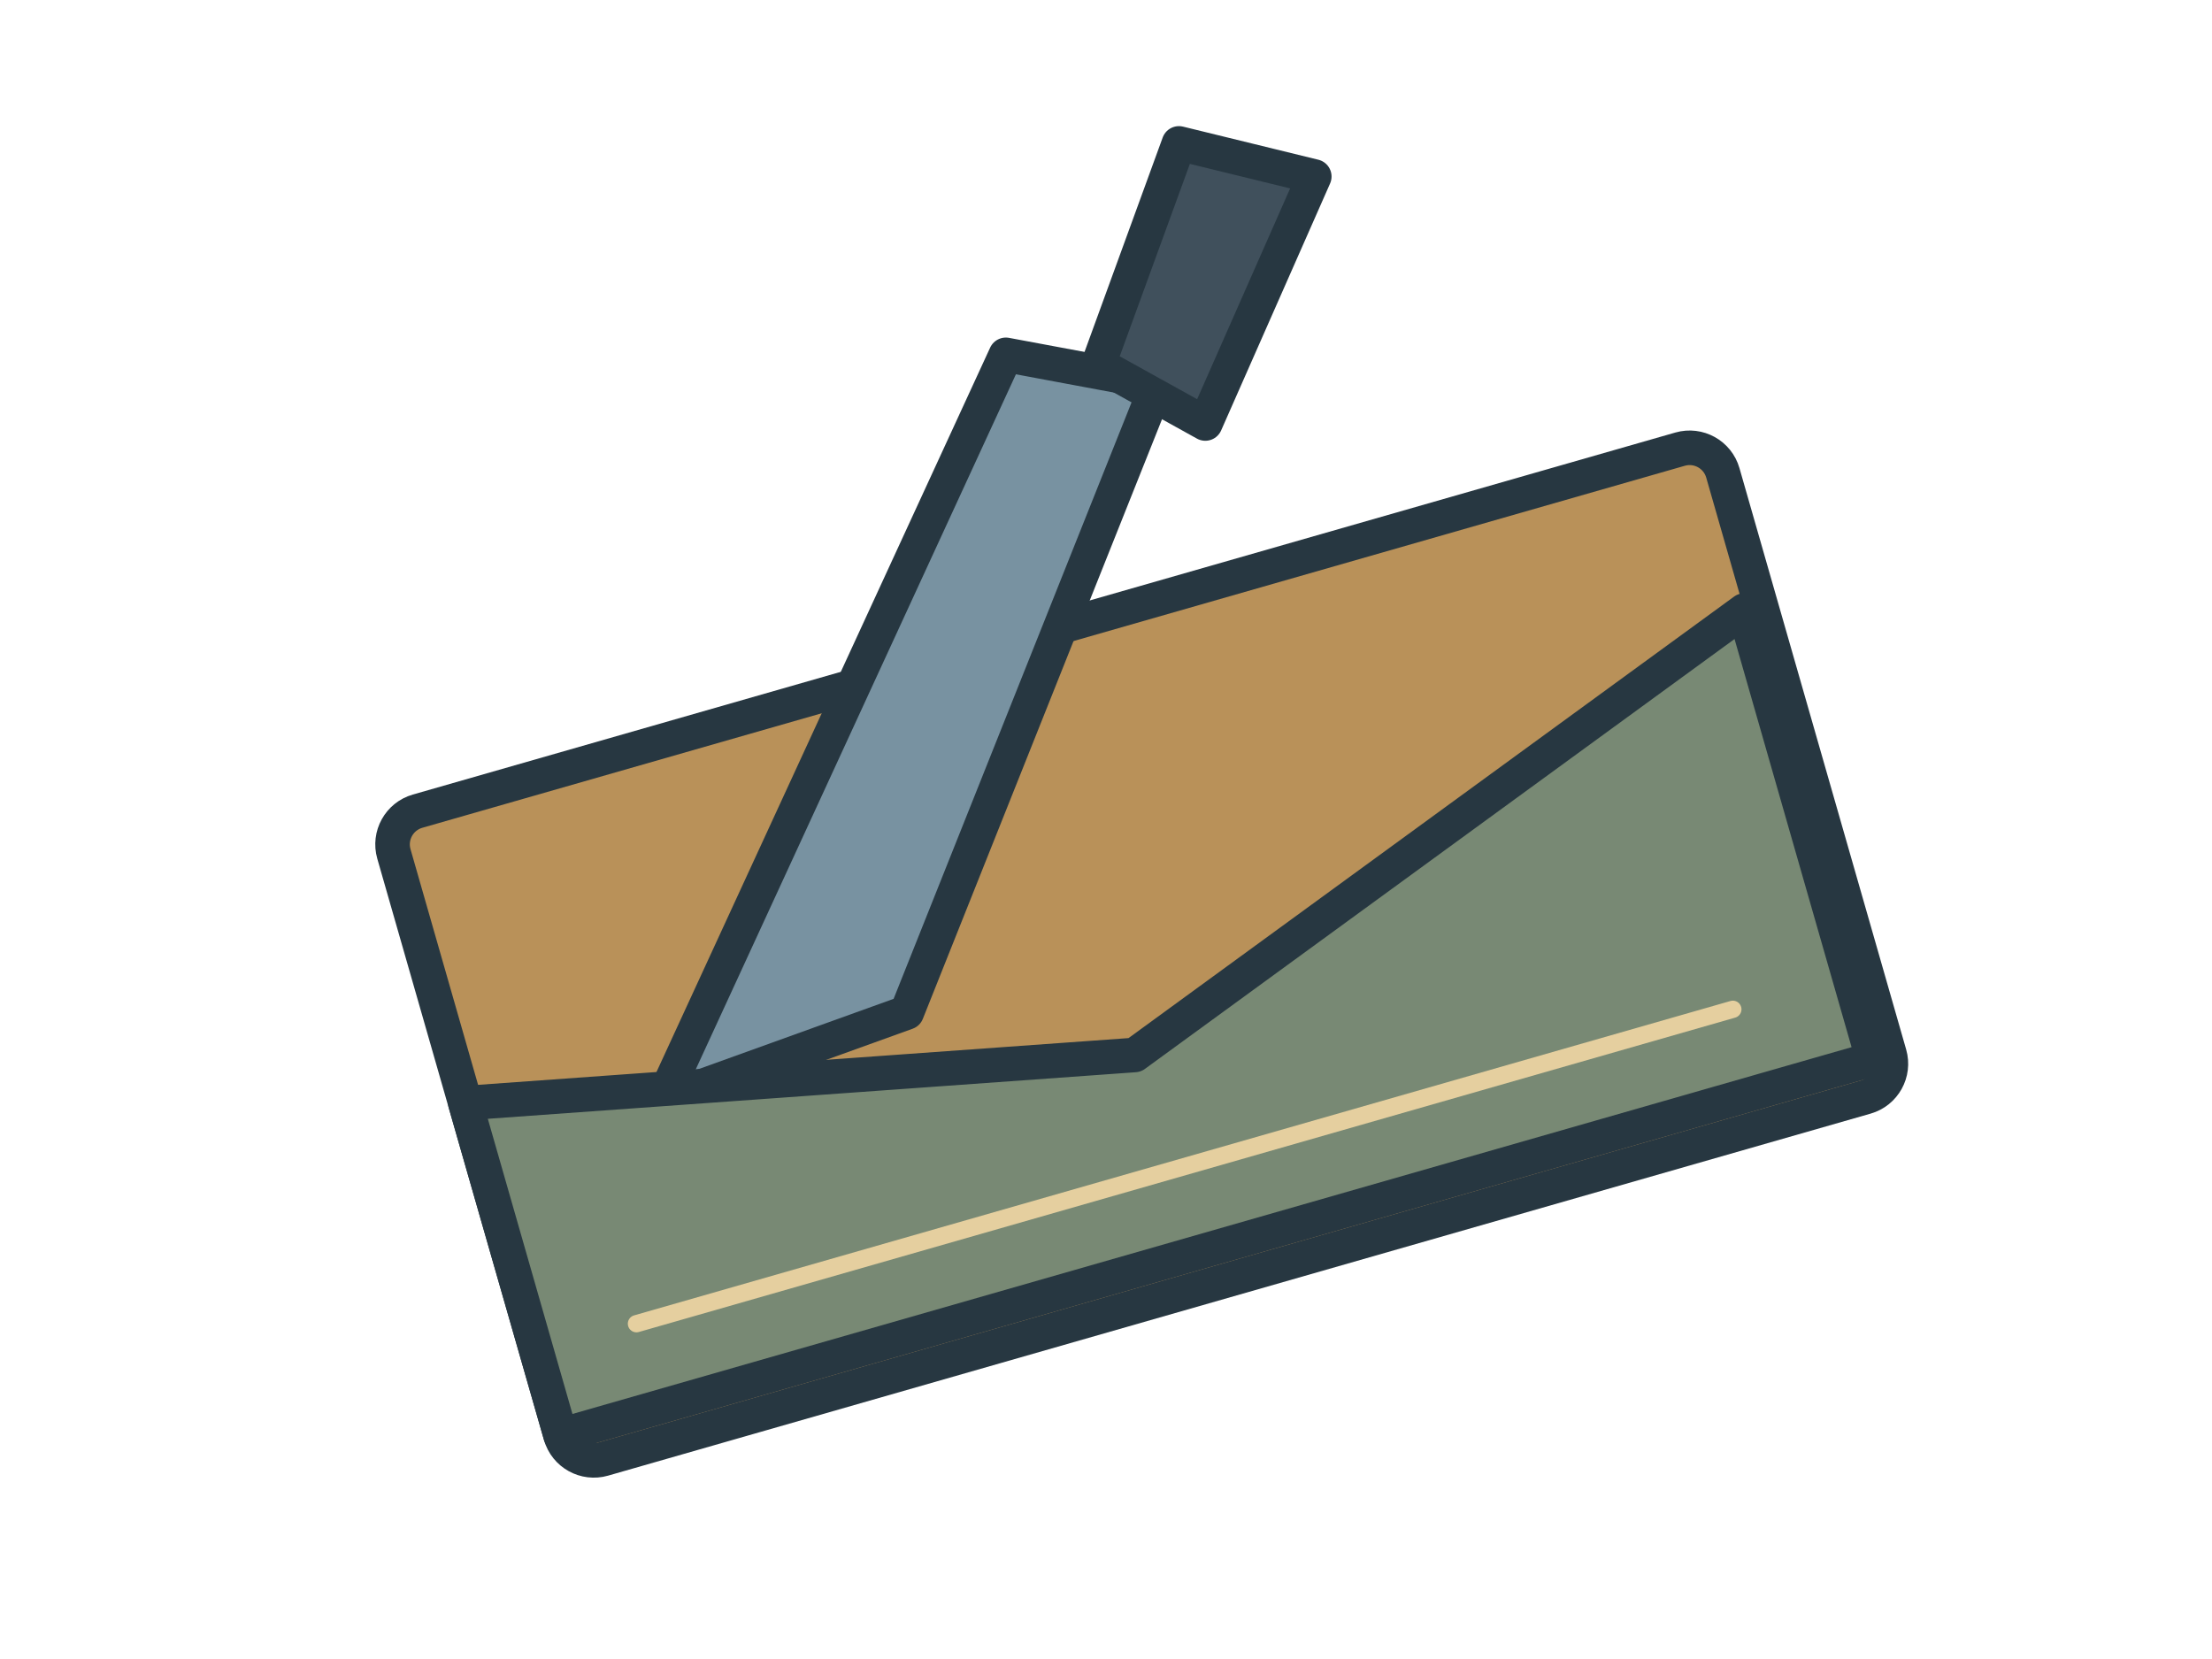
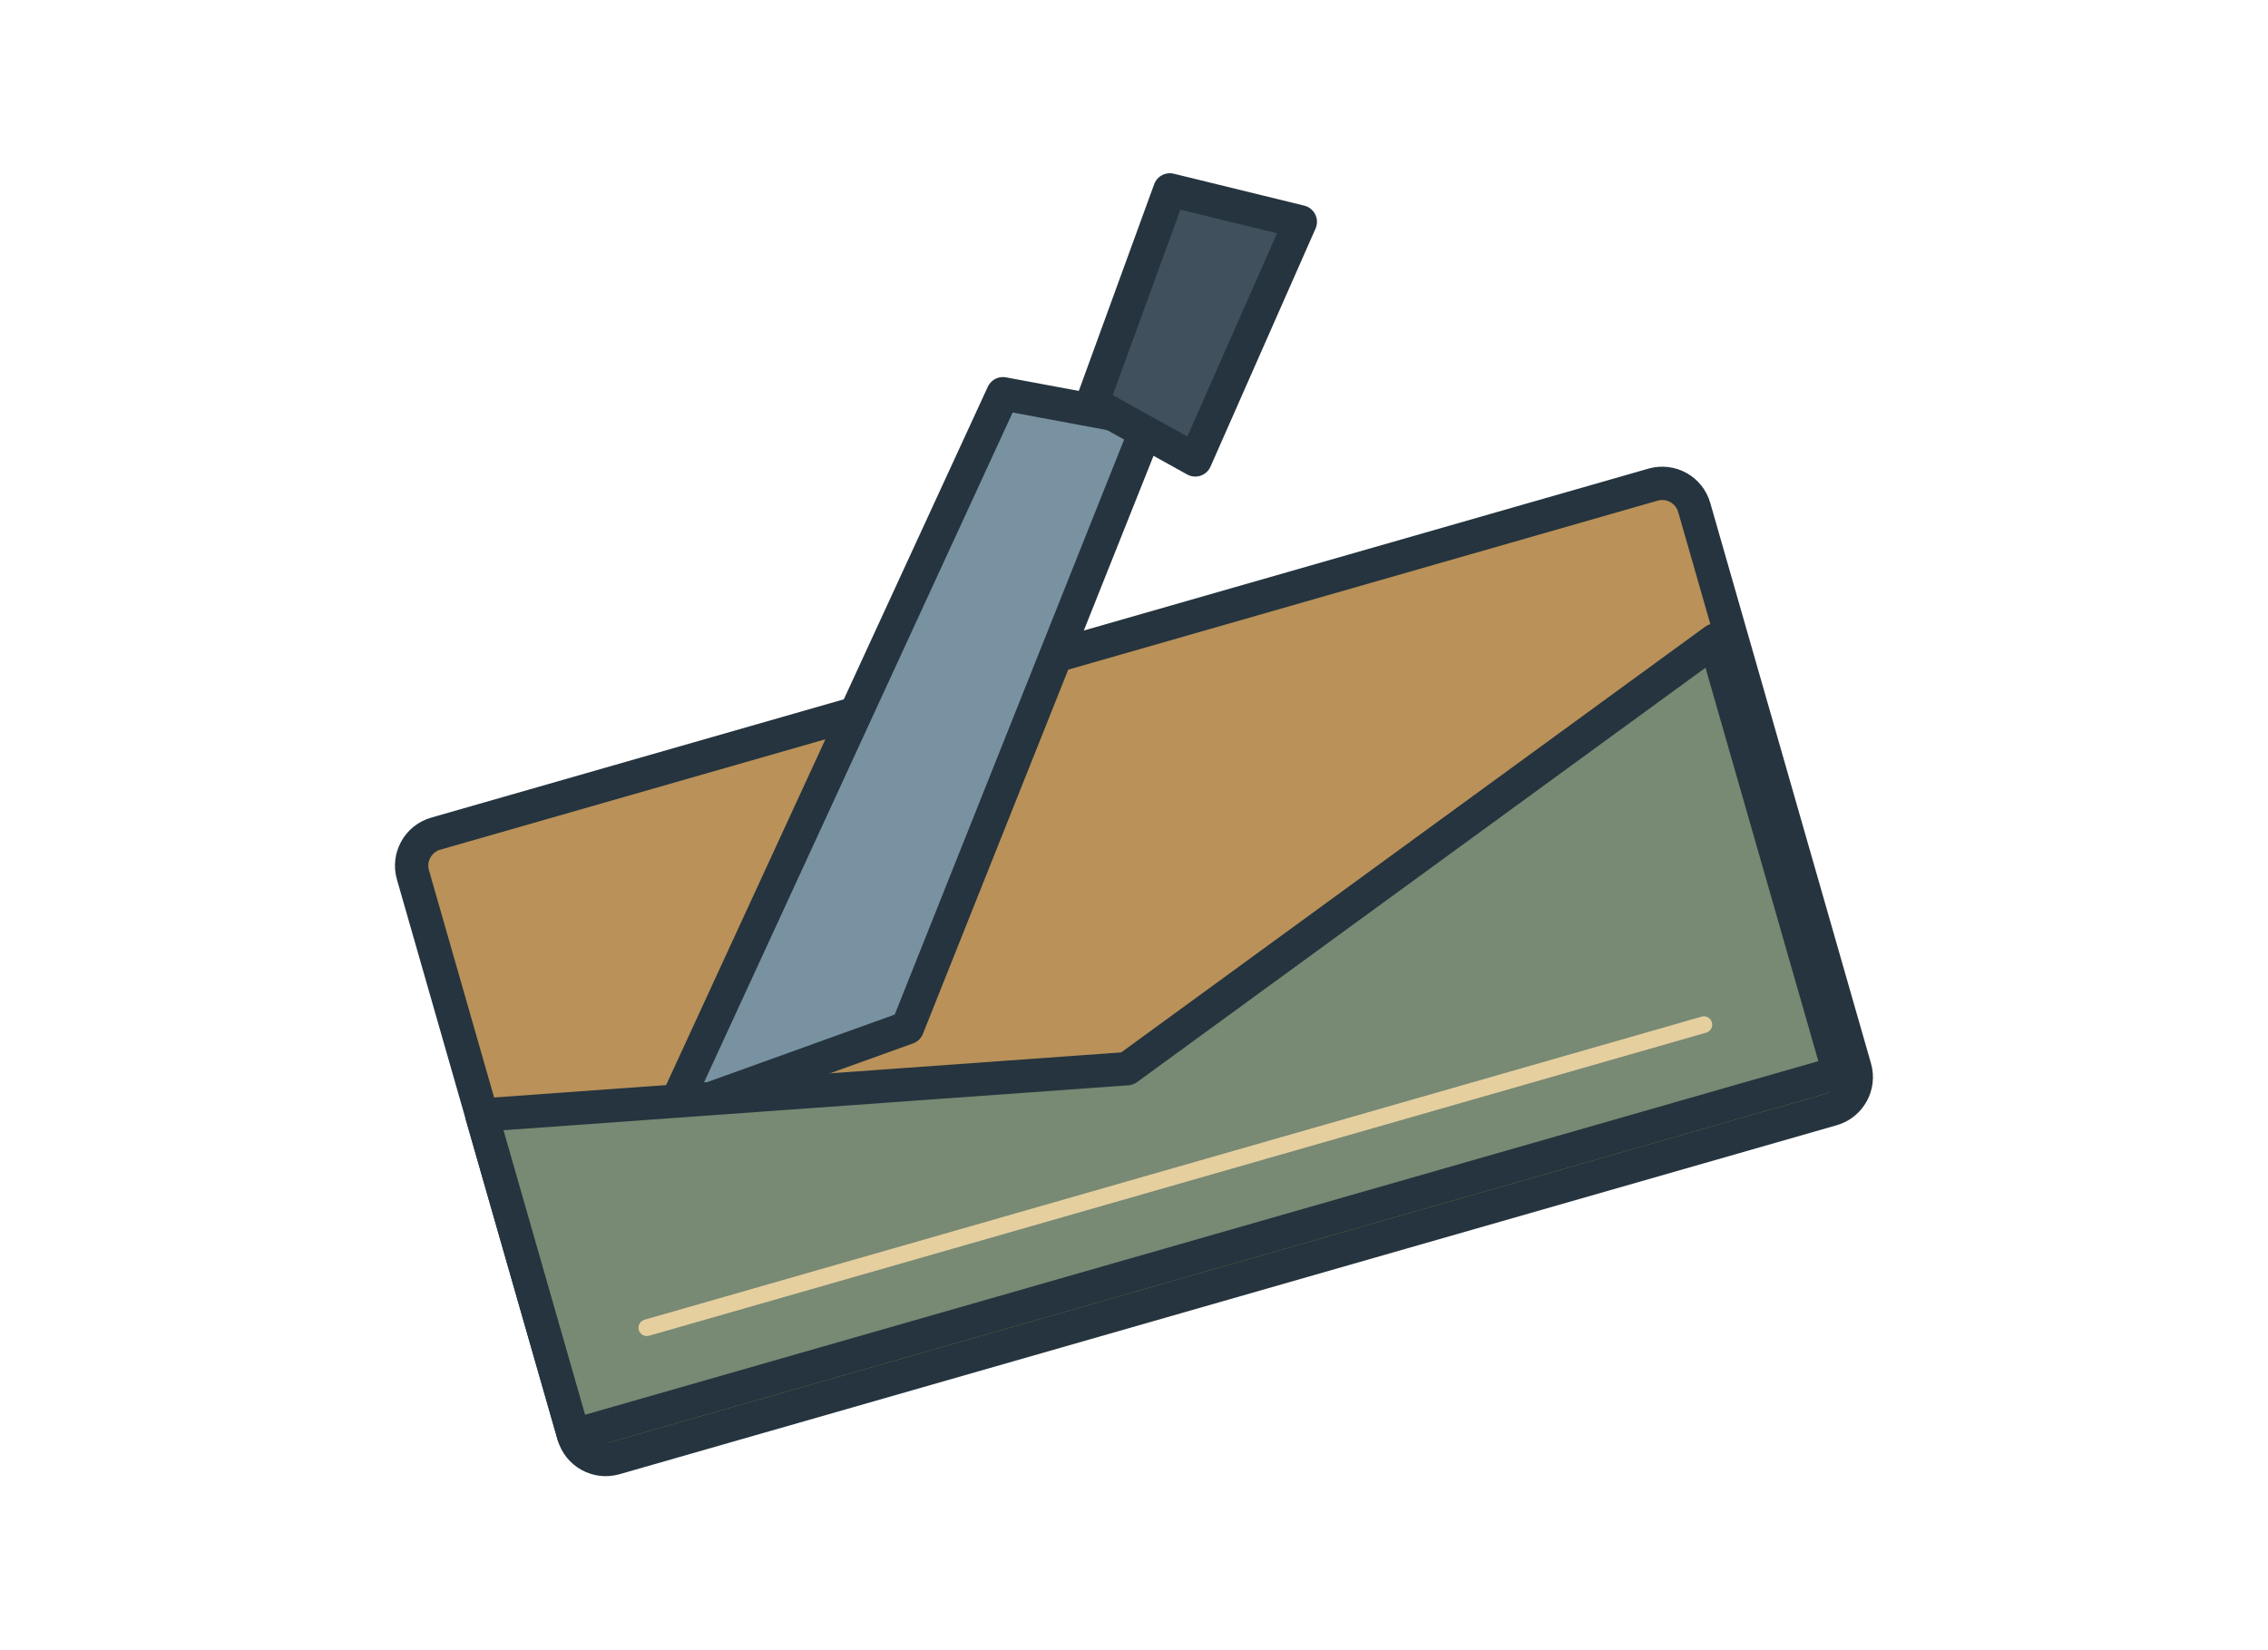
- <svg xmlns="http://www.w3.org/2000/svg" viewBox="0 0 128 96">
+ <svg xmlns="http://www.w3.org/2000/svg" viewBox="-1.99 -3.10 136.12 98.99">
  <g stroke-linecap="round" stroke-linejoin="round">
    <g transform="rotate(-16 64 48)">
-       <rect x="24" y="36" width="80" height="39" rx="2" fill="#b99159" stroke="#273741" stroke-width="2" />
-       <path d="M35 56L66 20 74 24 50 55Z" fill="#7892a1" stroke="#273741" stroke-width="2" />
-       <path d="M71 22l8 -11 7 4 -10 12Z" fill="#40505c" stroke="#273741" stroke-width="2" />
-       <path d="M24 53L62 61 103 46V73H24Z" fill="#788974" stroke="#273741" stroke-width="2" />
+       <rect x="24" y="36" width="80" height="39" rx="2" fill="#b99159" stroke="#25343e" stroke-width="2" />
+       <path d="M35 56L66 20 74 24 50 55Z" fill="#7892a1" stroke="#25343e" stroke-width="2" />
+       <path d="M71 22l8 -11 7 4 -10 12Z" fill="#40505c" stroke="#25343e" stroke-width="2" />
+       <path d="M24 53L62 61 103 46V73H24Z" fill="#788974" stroke="#25343e" stroke-width="2" />
      <path d="M30 68h66" fill="none" stroke="#e5cf9f" stroke-width="1" />
    </g>
  </g>
</svg>
